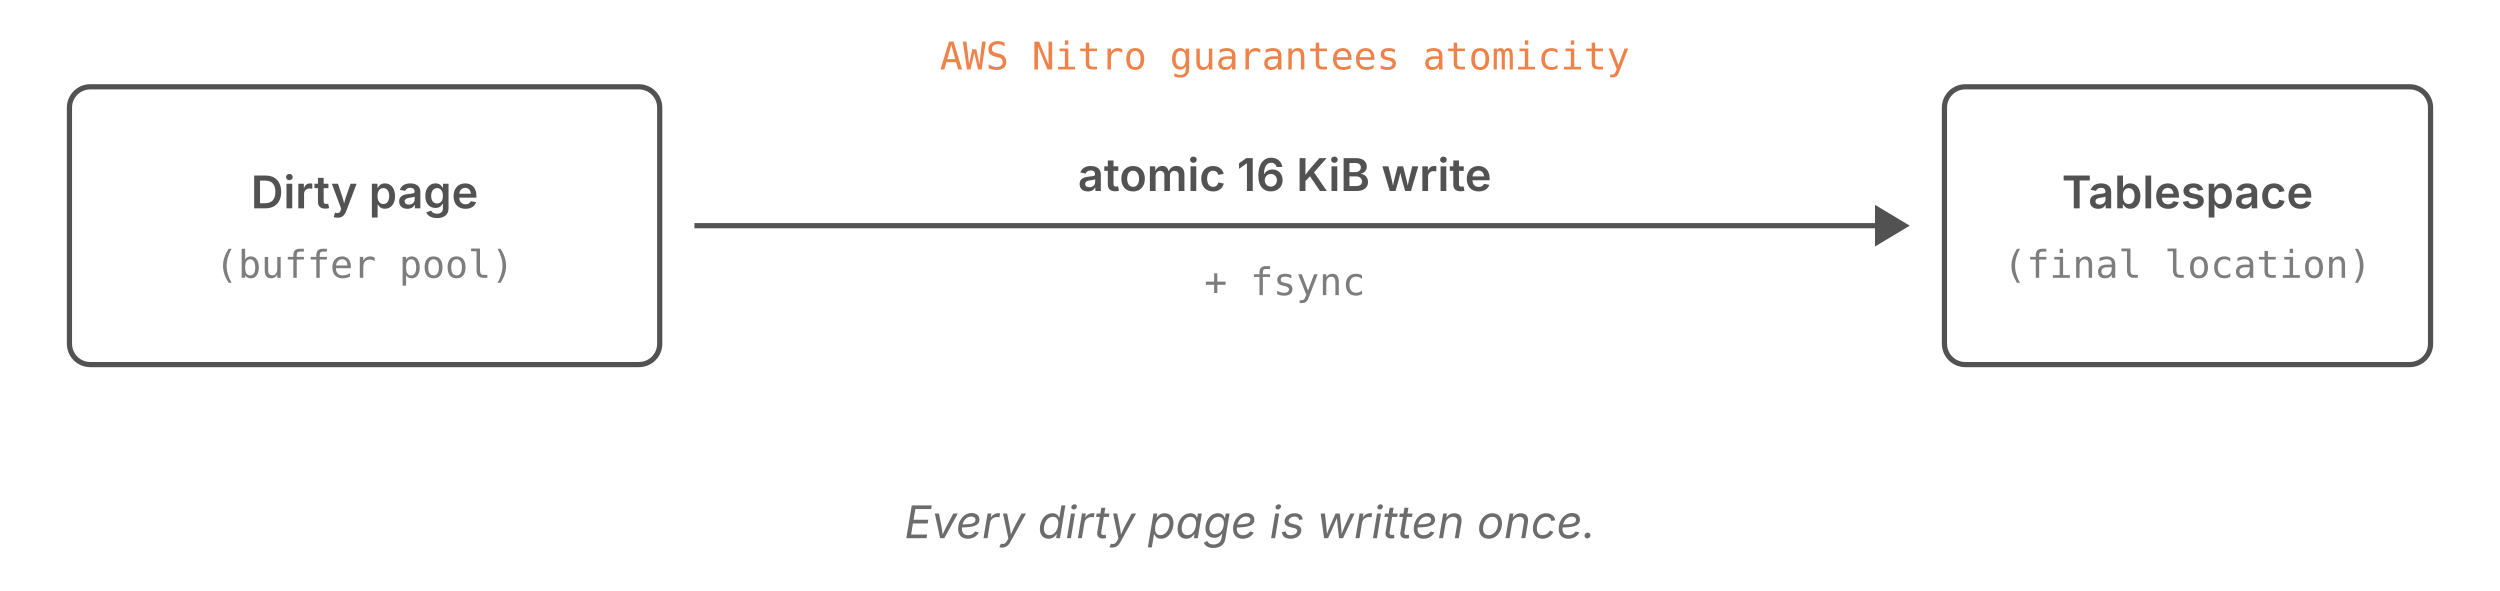
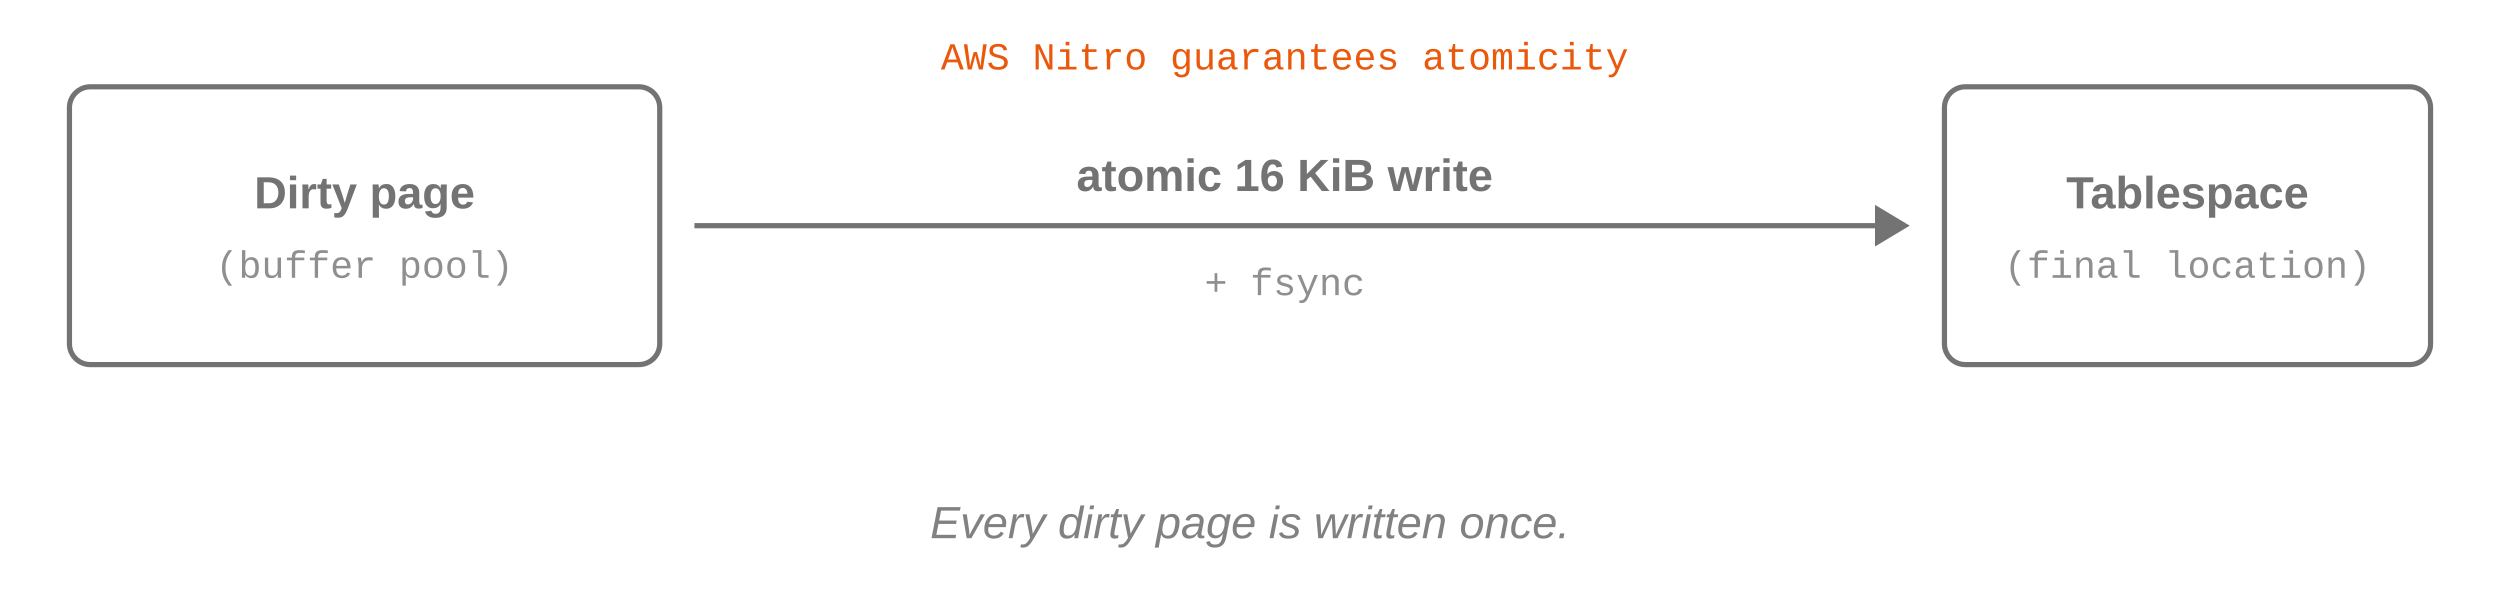
- <svg xmlns="http://www.w3.org/2000/svg" viewBox="0 35 720 170" width="720" height="170" role="img" aria-labelledby="title desc">
-   <style>
-     .lbl { font: 600 13px ui-sans-serif, system-ui, -apple-system, "Segoe UI", sans-serif; fill: #525252; }
-     .sm  { font: 11px ui-monospace, SFMono-Regular, Menlo, Consolas, monospace; fill: #525252; opacity: 0.75; }
-     .cap { font: italic 13px ui-sans-serif, system-ui, -apple-system, "Segoe UI", sans-serif; fill: #525252; opacity: 0.85; }
-     .stk { fill: none; stroke: #525252; stroke-width: 1.5; }
-     .accent { fill: #ea580c; }
-     @media (prefers-color-scheme: dark) {
-       .lbl { fill: #d4d4d4; }
-       .sm  { fill: #d4d4d4; opacity: 0.7; }
-       .cap { fill: #d4d4d4; opacity: 0.85; }
-       .stk { stroke: #d4d4d4; }
-     }
-   </style>
-   <rect x="20" y="60" width="170" height="80" rx="6" class="stk" />
-   <text x="105" y="95" class="lbl" text-anchor="middle">Dirty page</text>
-   <text x="105" y="115" class="sm" text-anchor="middle">(buffer pool)</text>
-   <line x1="200" y1="100" x2="540" y2="100" class="stk" />
-   <polygon points="540,94 550,100 540,106" class="lbl" />
-   <text x="370" y="55" class="sm accent" text-anchor="middle">AWS Nitro guarantees atomicity</text>
-   <text x="370" y="90" class="lbl" text-anchor="middle">atomic 16 KiB write</text>
-   <text x="370" y="120" class="sm" text-anchor="middle">+ fsync</text>
-   <rect x="560" y="60" width="140" height="80" rx="6" class="stk" />
-   <text x="630" y="95" class="lbl" text-anchor="middle">Tablespace</text>
-   <text x="630" y="115" class="sm" text-anchor="middle">(final location)</text>
-   <text x="360" y="190" class="cap" text-anchor="middle">Every dirty page is written once.</text>
+ <svg xmlns="http://www.w3.org/2000/svg" viewBox="0 35 720 170" width="720" height="170" font-family="Arial, Helvetica, sans-serif">
+   <rect x="20" y="60" width="170" height="80" rx="6" fill="none" stroke="#737373" stroke-width="1.5" />
+   <text x="105" y="95" fill="#737373" font-size="13" font-weight="600" text-anchor="middle">Dirty page</text>
+   <text x="105" y="115" fill="#737373" font-family="Menlo, Consolas, Courier New, monospace" font-size="11" opacity="0.8" text-anchor="middle">(buffer pool)</text>
+   <line x1="200" y1="100" x2="540" y2="100" stroke="#737373" stroke-width="1.5" />
+   <polygon points="540,94 550,100 540,106" fill="#737373" />
+   <text x="370" y="55" fill="#ea580c" font-family="Menlo, Consolas, Courier New, monospace" font-size="11" text-anchor="middle">AWS Nitro guarantees atomicity</text>
+   <text x="370" y="90" fill="#737373" font-size="13" font-weight="600" text-anchor="middle">atomic 16 KiB write</text>
+   <text x="370" y="120" fill="#737373" font-family="Menlo, Consolas, Courier New, monospace" font-size="11" opacity="0.8" text-anchor="middle">+ fsync</text>
+   <rect x="560" y="60" width="140" height="80" rx="6" fill="none" stroke="#737373" stroke-width="1.5" />
+   <text x="630" y="95" fill="#737373" font-size="13" font-weight="600" text-anchor="middle">Tablespace</text>
+   <text x="630" y="115" fill="#737373" font-family="Menlo, Consolas, Courier New, monospace" font-size="11" opacity="0.8" text-anchor="middle">(final location)</text>
+   <text x="360" y="190" fill="#737373" font-size="13" font-style="italic" text-anchor="middle" opacity="0.9">Every dirty page is written once.</text>
</svg>
